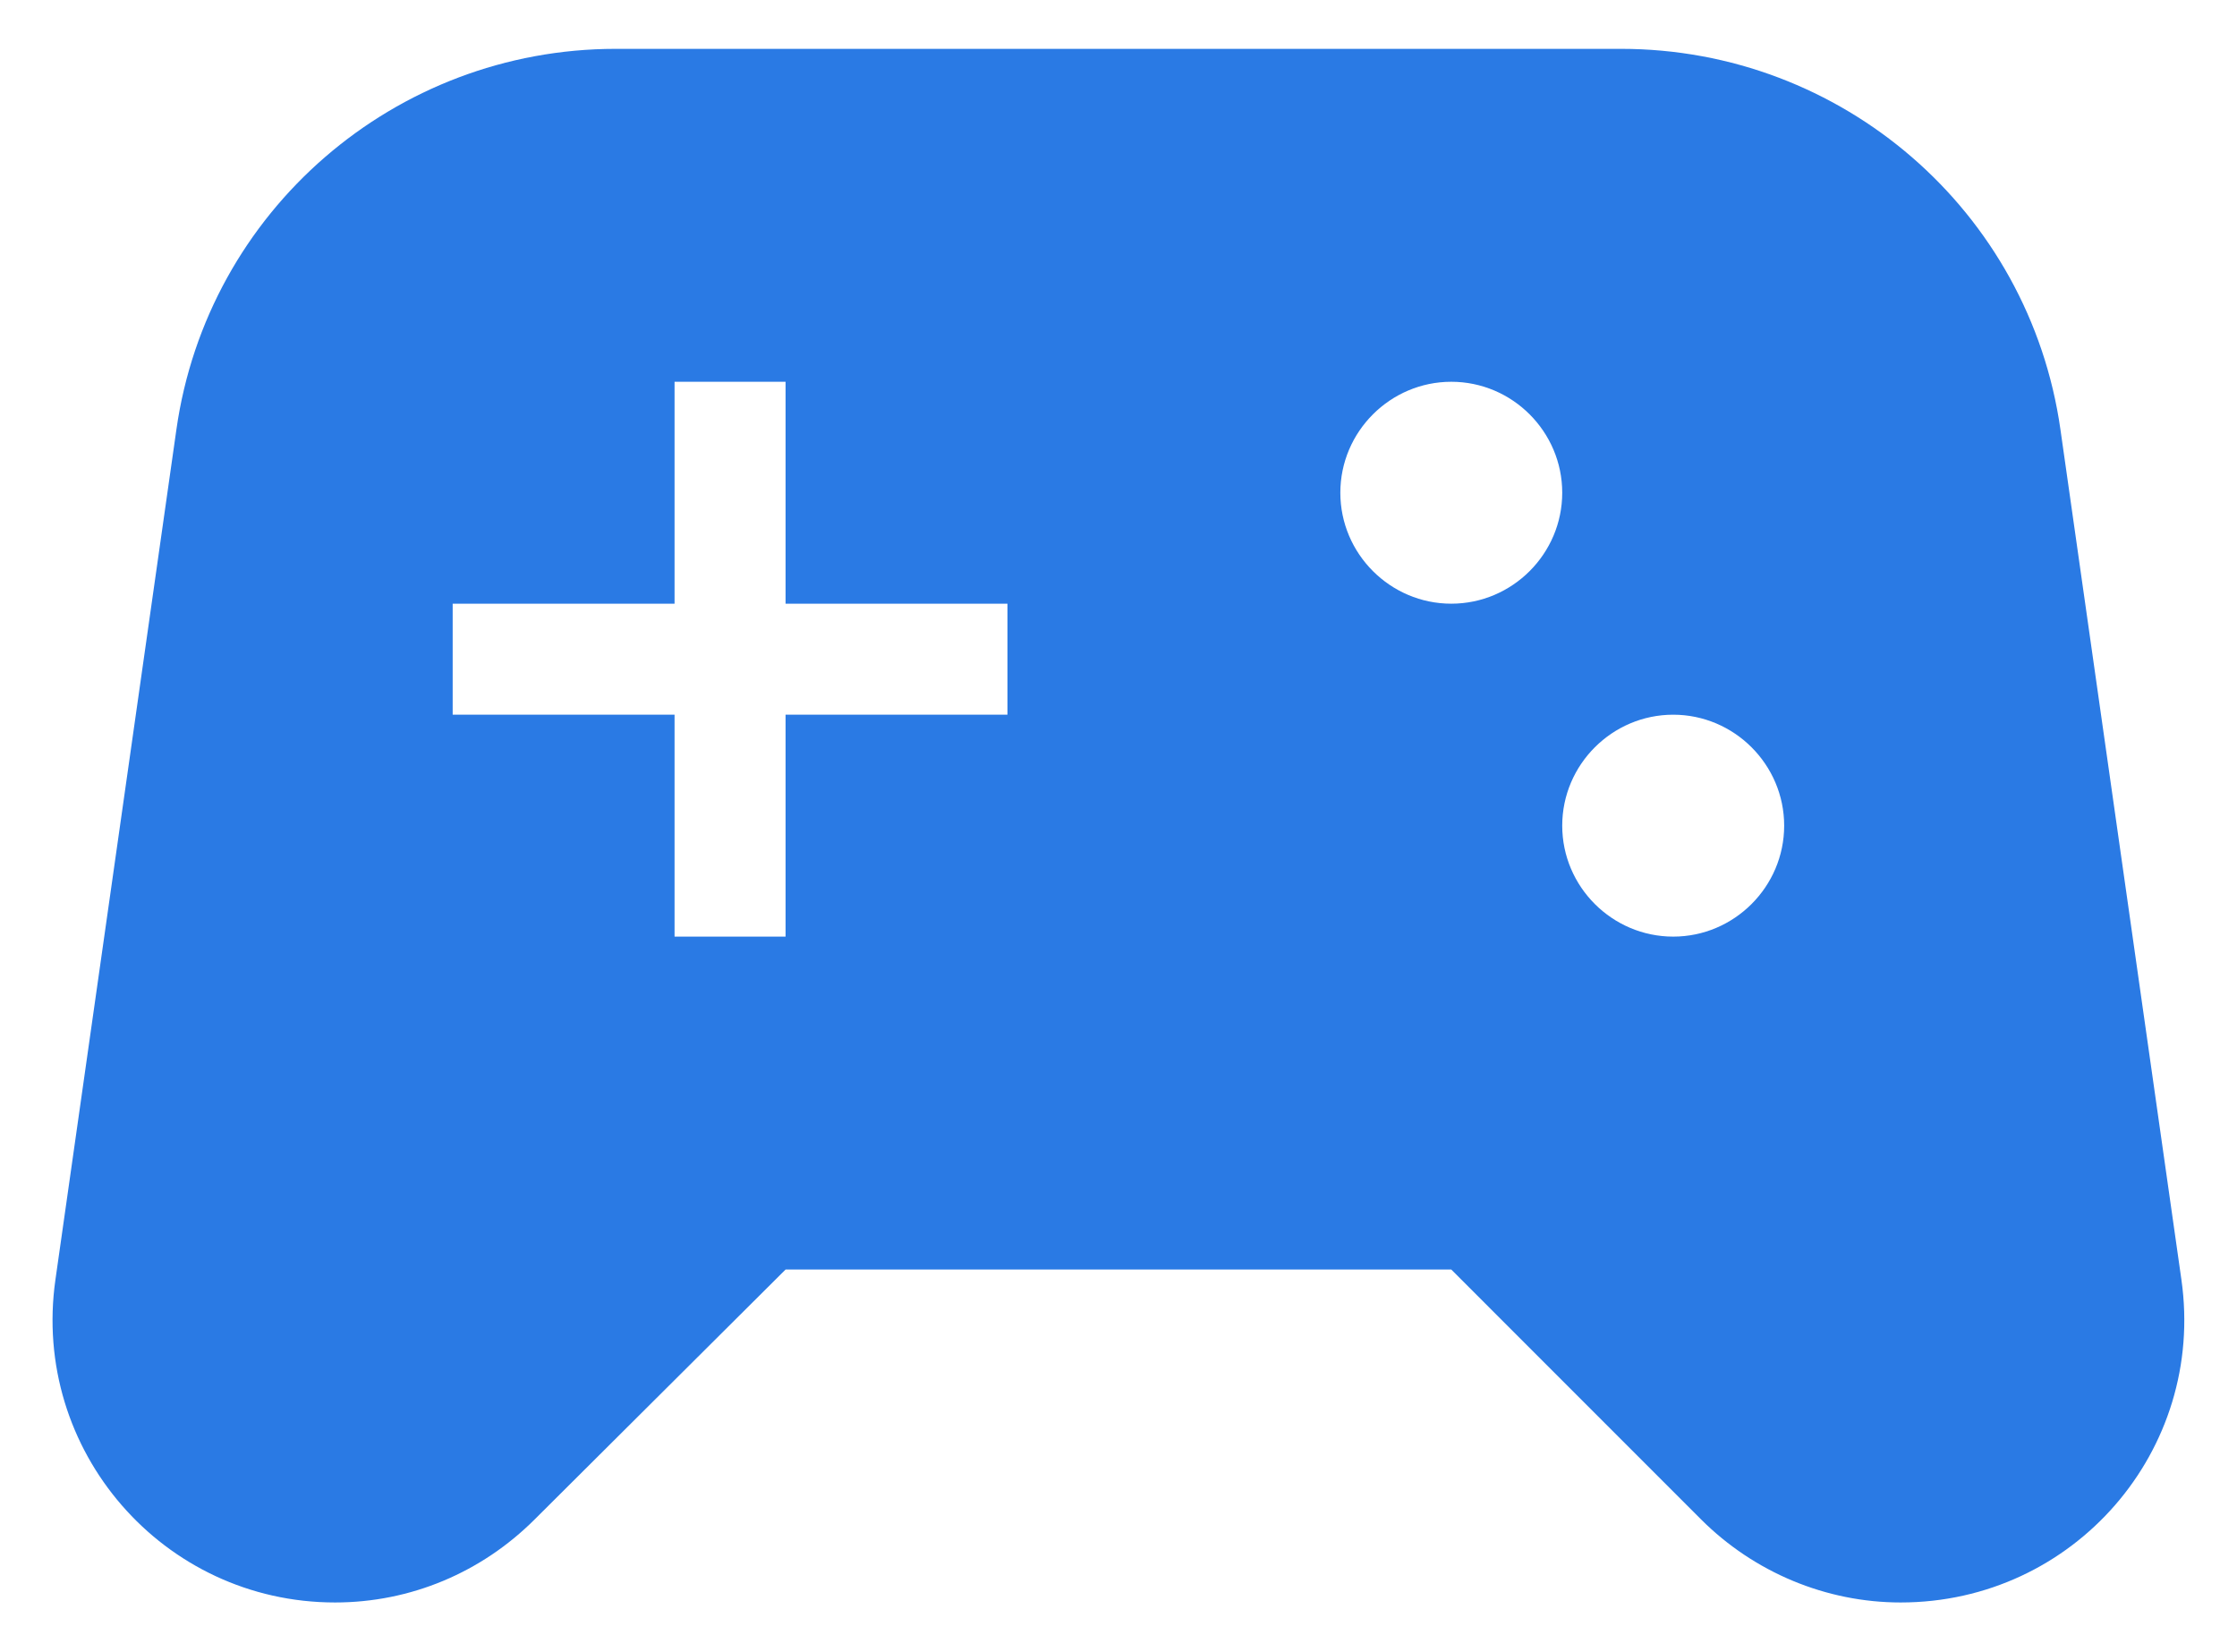
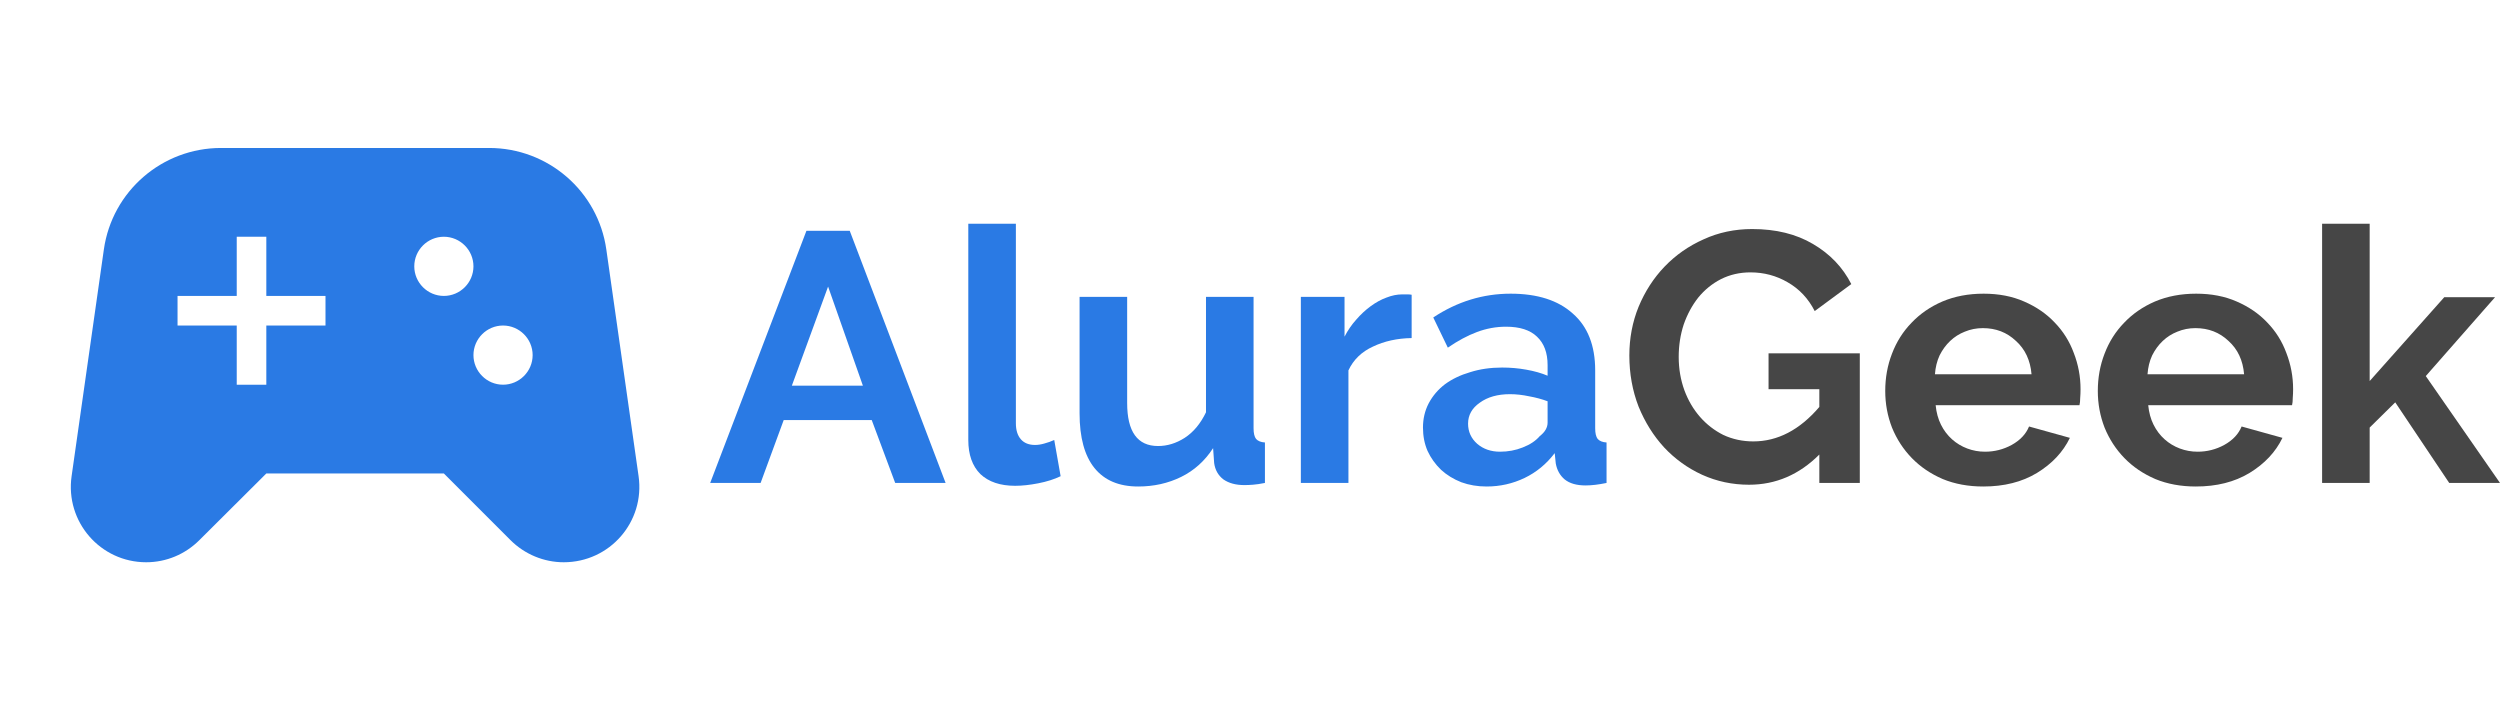
- <svg xmlns="http://www.w3.org/2000/svg" width="42" height="31" viewBox="0 0 42 31" fill="none">
-   <path d="M40.956 24.021L38.685 8.063C38.102 3.958 34.581 0.917 30.435 0.917H11.561C7.416 0.917 3.895 3.958 3.312 8.063L1.041 24.021C0.583 27.229 3.062 30.083 6.291 30.083C7.707 30.083 9.041 29.521 10.041 28.521L14.749 23.833H27.248L31.935 28.521C32.935 29.521 34.289 30.083 35.685 30.083C38.935 30.083 41.414 27.229 40.956 24.021ZM18.915 13.417H14.749V17.583H12.665V13.417H8.499V11.333H12.665V7.167H14.749V11.333H18.915V13.417ZM27.248 11.333C26.102 11.333 25.165 10.396 25.165 9.25C25.165 8.104 26.102 7.167 27.248 7.167C28.394 7.167 29.331 8.104 29.331 9.25C29.331 10.396 28.394 11.333 27.248 11.333ZM31.415 17.583C30.269 17.583 29.331 16.646 29.331 15.5C29.331 14.354 30.269 13.417 31.415 13.417C32.56 13.417 33.498 14.354 33.498 15.5C33.498 16.646 32.56 17.583 31.415 17.583Z" fill="#2A7AE4" />
+ <svg xmlns="http://www.w3.org/2000/svg" width="176" height="50" viewBox="0 0 176 50" fill="none">
+   <path d="M44.956 33.521L42.685 17.562C42.102 13.458 38.581 10.417 34.435 10.417H15.561C11.416 10.417 7.895 13.458 7.312 17.562L5.041 33.521C4.583 36.729 7.062 39.583 10.291 39.583C11.707 39.583 13.041 39.021 14.041 38.021L18.749 33.333H31.248L35.935 38.021C36.935 39.021 38.289 39.583 39.685 39.583C42.935 39.583 45.414 36.729 44.956 33.521ZM22.915 22.917H18.749V27.083H16.666V22.917H12.499V20.833H16.666V16.667H18.749V20.833H22.915V22.917ZM31.248 20.833C30.102 20.833 29.165 19.896 29.165 18.75C29.165 17.604 30.102 16.667 31.248 16.667C32.394 16.667 33.331 17.604 33.331 18.75C33.331 19.896 32.394 20.833 31.248 20.833ZM35.414 27.083C34.269 27.083 33.331 26.146 33.331 25C33.331 23.854 34.269 22.917 35.414 22.917C36.56 22.917 37.498 23.854 37.498 25C37.498 26.146 36.56 27.083 35.414 27.083Z" fill="#2A7AE4" />
+   <path d="M128.081 32C126.664 33.417 125.014 34.125 123.131 34.125C121.964 34.125 120.864 33.892 119.831 33.425C118.814 32.958 117.923 32.317 117.156 31.5C116.406 30.683 115.806 29.725 115.356 28.625C114.923 27.508 114.706 26.308 114.706 25.025C114.706 23.808 114.923 22.667 115.356 21.6C115.806 20.517 116.415 19.575 117.181 18.775C117.965 17.958 118.881 17.317 119.931 16.85C120.981 16.367 122.123 16.125 123.356 16.125C125.022 16.125 126.447 16.475 127.631 17.175C128.831 17.875 129.731 18.817 130.331 20L127.756 21.9C127.306 21.017 126.672 20.342 125.856 19.875C125.056 19.408 124.181 19.175 123.231 19.175C122.481 19.175 121.789 19.333 121.156 19.65C120.539 19.967 120.006 20.4 119.556 20.95C119.123 21.5 118.781 22.133 118.531 22.85C118.298 23.567 118.181 24.325 118.181 25.125C118.181 25.958 118.315 26.742 118.581 27.475C118.848 28.192 119.214 28.817 119.681 29.35C120.148 29.883 120.698 30.308 121.331 30.625C121.981 30.925 122.681 31.075 123.431 31.075C125.147 31.075 126.697 30.267 128.081 28.65V27.4H124.506V24.875H130.93V34H128.081V32Z" fill="#464646" />
+   <path d="M139.62 34.25C138.57 34.25 137.62 34.075 136.77 33.725C135.92 33.358 135.195 32.867 134.595 32.25C133.996 31.633 133.529 30.917 133.196 30.1C132.879 29.283 132.721 28.425 132.721 27.525C132.721 26.592 132.879 25.717 133.196 24.9C133.512 24.067 133.971 23.342 134.57 22.725C135.17 22.092 135.895 21.592 136.745 21.225C137.612 20.858 138.579 20.675 139.645 20.675C140.712 20.675 141.662 20.858 142.495 21.225C143.345 21.592 144.062 22.083 144.645 22.7C145.245 23.317 145.695 24.033 145.995 24.85C146.312 25.667 146.47 26.517 146.47 27.4C146.47 27.617 146.462 27.825 146.445 28.025C146.445 28.225 146.428 28.392 146.395 28.525H136.27C136.32 29.042 136.445 29.5 136.645 29.9C136.845 30.3 137.104 30.642 137.42 30.925C137.737 31.208 138.095 31.425 138.495 31.575C138.895 31.725 139.312 31.8 139.745 31.8C140.412 31.8 141.037 31.642 141.62 31.325C142.22 30.992 142.628 30.558 142.845 30.025L145.72 30.825C145.237 31.825 144.462 32.65 143.395 33.3C142.345 33.933 141.087 34.25 139.62 34.25ZM143.02 26.35C142.937 25.367 142.57 24.583 141.92 24C141.287 23.4 140.512 23.1 139.595 23.1C139.145 23.1 138.72 23.183 138.32 23.35C137.937 23.5 137.595 23.717 137.295 24C136.995 24.283 136.745 24.625 136.545 25.025C136.362 25.425 136.254 25.867 136.22 26.35H143.02Z" fill="#464646" />
+   <path d="M154.585 34.25C153.535 34.25 152.585 34.075 151.735 33.725C150.885 33.358 150.16 32.867 149.56 32.25C148.961 31.633 148.494 30.917 148.161 30.1C147.844 29.283 147.686 28.425 147.686 27.525C147.686 26.592 147.844 25.717 148.161 24.9C148.477 24.067 148.936 23.342 149.535 22.725C150.135 22.092 150.86 21.592 151.71 21.225C152.577 20.858 153.544 20.675 154.61 20.675C155.677 20.675 156.627 20.858 157.46 21.225C158.31 21.592 159.027 22.083 159.61 22.7C160.21 23.317 160.66 24.033 160.96 24.85C161.276 25.667 161.435 26.517 161.435 27.4C161.435 27.617 161.426 27.825 161.41 28.025C161.41 28.225 161.393 28.392 161.36 28.525H151.235C151.285 29.042 151.41 29.5 151.61 29.9C151.81 30.3 152.069 30.642 152.385 30.925C152.702 31.208 153.06 31.425 153.46 31.575C153.86 31.725 154.277 31.8 154.71 31.8C155.377 31.8 156.002 31.642 156.585 31.325C157.185 30.992 157.593 30.558 157.81 30.025L160.685 30.825C160.202 31.825 159.427 32.65 158.36 33.3C157.31 33.933 156.052 34.25 154.585 34.25ZM157.985 26.35C157.902 25.367 157.535 24.583 156.885 24C156.252 23.4 155.477 23.1 154.56 23.1C154.11 23.1 153.685 23.183 153.285 23.35C152.902 23.5 152.56 23.717 152.26 24C151.96 24.283 151.71 24.625 151.51 25.025C151.327 25.425 151.219 25.867 151.185 26.35H157.985Z" fill="#464646" />
+   <path d="M172.425 34L168.625 28.325L166.825 30.1V34H163.476V15.75H166.825V26.825L172.075 20.925H175.65L170.775 26.475L176 34H172.425Z" fill="#464646" />
+   <path d="M56.772 16.25H59.822L66.571 34H63.022L61.371 29.575H55.172L53.547 34H49.997L56.772 16.25ZM60.747 27.15L58.297 20.175L55.747 27.15H60.747Z" fill="#2A7AE4" />
+   <path d="M68.168 15.75H71.518V29.8C71.518 30.283 71.635 30.658 71.868 30.925C72.101 31.192 72.434 31.325 72.868 31.325C73.068 31.325 73.284 31.292 73.518 31.225C73.768 31.158 74.001 31.075 74.218 30.975L74.668 33.525C74.218 33.742 73.693 33.908 73.093 34.025C72.493 34.142 71.951 34.2 71.468 34.2C70.418 34.2 69.601 33.925 69.018 33.375C68.451 32.808 68.168 32.008 68.168 30.975V15.75Z" fill="#2A7AE4" />
+   <path d="M80.127 34.25C78.777 34.25 77.752 33.817 77.052 32.95C76.352 32.083 76.002 30.8 76.002 29.1V20.9H79.352V28.375C79.352 30.392 80.077 31.4 81.527 31.4C82.177 31.4 82.802 31.208 83.402 30.825C84.018 30.425 84.518 29.825 84.902 29.025V20.9H88.251V30.15C88.251 30.5 88.31 30.75 88.427 30.9C88.56 31.05 88.768 31.133 89.051 31.15V34C88.718 34.067 88.435 34.108 88.201 34.125C87.985 34.142 87.785 34.15 87.602 34.15C87.001 34.15 86.51 34.017 86.127 33.75C85.76 33.467 85.543 33.083 85.477 32.6L85.402 31.55C84.818 32.45 84.068 33.125 83.152 33.575C82.235 34.025 81.227 34.25 80.127 34.25Z" fill="#2A7AE4" />
+   <path d="M99.38 23.8C98.363 23.817 97.455 24.017 96.655 24.4C95.855 24.767 95.28 25.325 94.93 26.075V34H91.58V20.9H94.655V23.7C94.888 23.25 95.163 22.85 95.48 22.5C95.797 22.133 96.138 21.817 96.505 21.55C96.872 21.283 97.238 21.083 97.605 20.95C97.988 20.8 98.355 20.725 98.705 20.725C98.888 20.725 99.022 20.725 99.105 20.725C99.205 20.725 99.297 20.733 99.38 20.75V23.8Z" fill="#2A7AE4" />
+   <path d="M104.652 34.25C104.018 34.25 103.427 34.15 102.877 33.95C102.327 33.733 101.852 33.442 101.452 33.075C101.052 32.692 100.735 32.25 100.502 31.75C100.285 31.25 100.177 30.7 100.177 30.1C100.177 29.483 100.31 28.917 100.577 28.4C100.86 27.867 101.244 27.417 101.727 27.05C102.227 26.683 102.818 26.4 103.502 26.2C104.185 25.983 104.935 25.875 105.752 25.875C106.335 25.875 106.902 25.925 107.452 26.025C108.018 26.125 108.518 26.267 108.951 26.45V25.7C108.951 24.833 108.701 24.167 108.202 23.7C107.718 23.233 106.993 23 106.027 23C105.327 23 104.643 23.125 103.977 23.375C103.31 23.625 102.627 23.992 101.927 24.475L100.902 22.35C102.585 21.233 104.402 20.675 106.352 20.675C108.235 20.675 109.693 21.142 110.726 22.075C111.776 22.992 112.301 24.325 112.301 26.075V30.15C112.301 30.5 112.36 30.75 112.476 30.9C112.61 31.05 112.818 31.133 113.101 31.15V34C112.535 34.117 112.043 34.175 111.626 34.175C110.993 34.175 110.501 34.033 110.151 33.75C109.818 33.467 109.61 33.092 109.526 32.625L109.451 31.9C108.868 32.667 108.16 33.25 107.327 33.65C106.493 34.05 105.602 34.25 104.652 34.25ZM105.602 31.8C106.168 31.8 106.702 31.7 107.202 31.5C107.718 31.3 108.118 31.033 108.402 30.7C108.768 30.417 108.951 30.1 108.951 29.75V28.25C108.551 28.1 108.118 27.983 107.652 27.9C107.185 27.8 106.735 27.75 106.302 27.75C105.435 27.75 104.727 27.95 104.177 28.35C103.627 28.733 103.352 29.225 103.352 29.825C103.352 30.392 103.568 30.867 104.002 31.25C104.435 31.617 104.968 31.8 105.602 31.8Z" fill="#2A7AE4" />
</svg>
